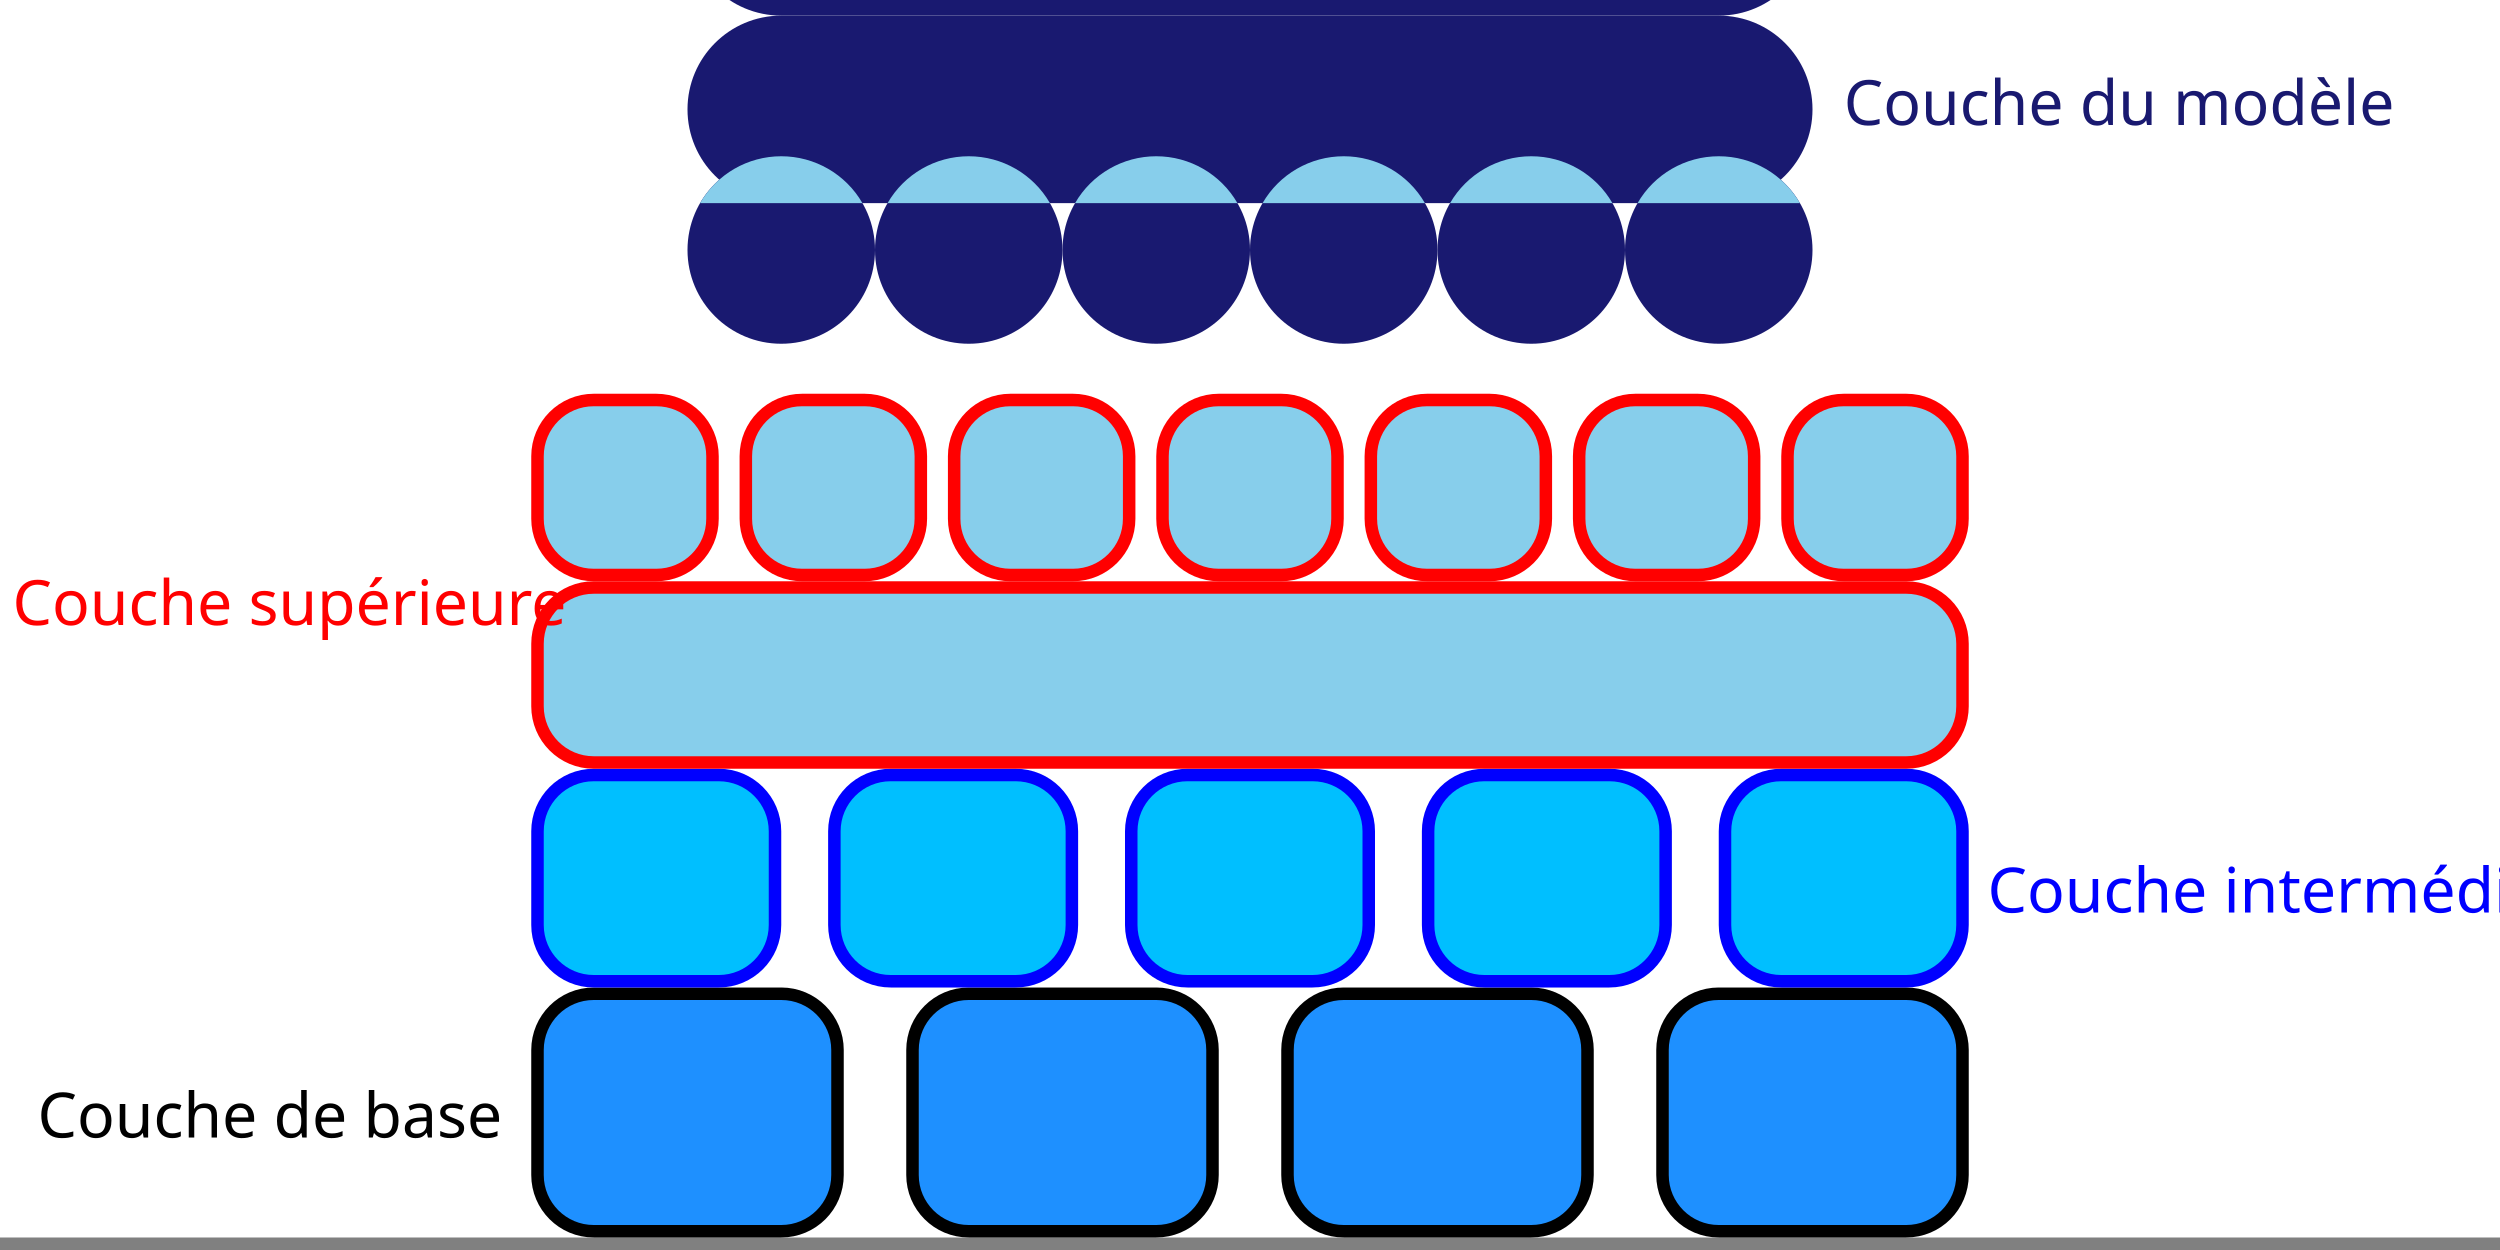
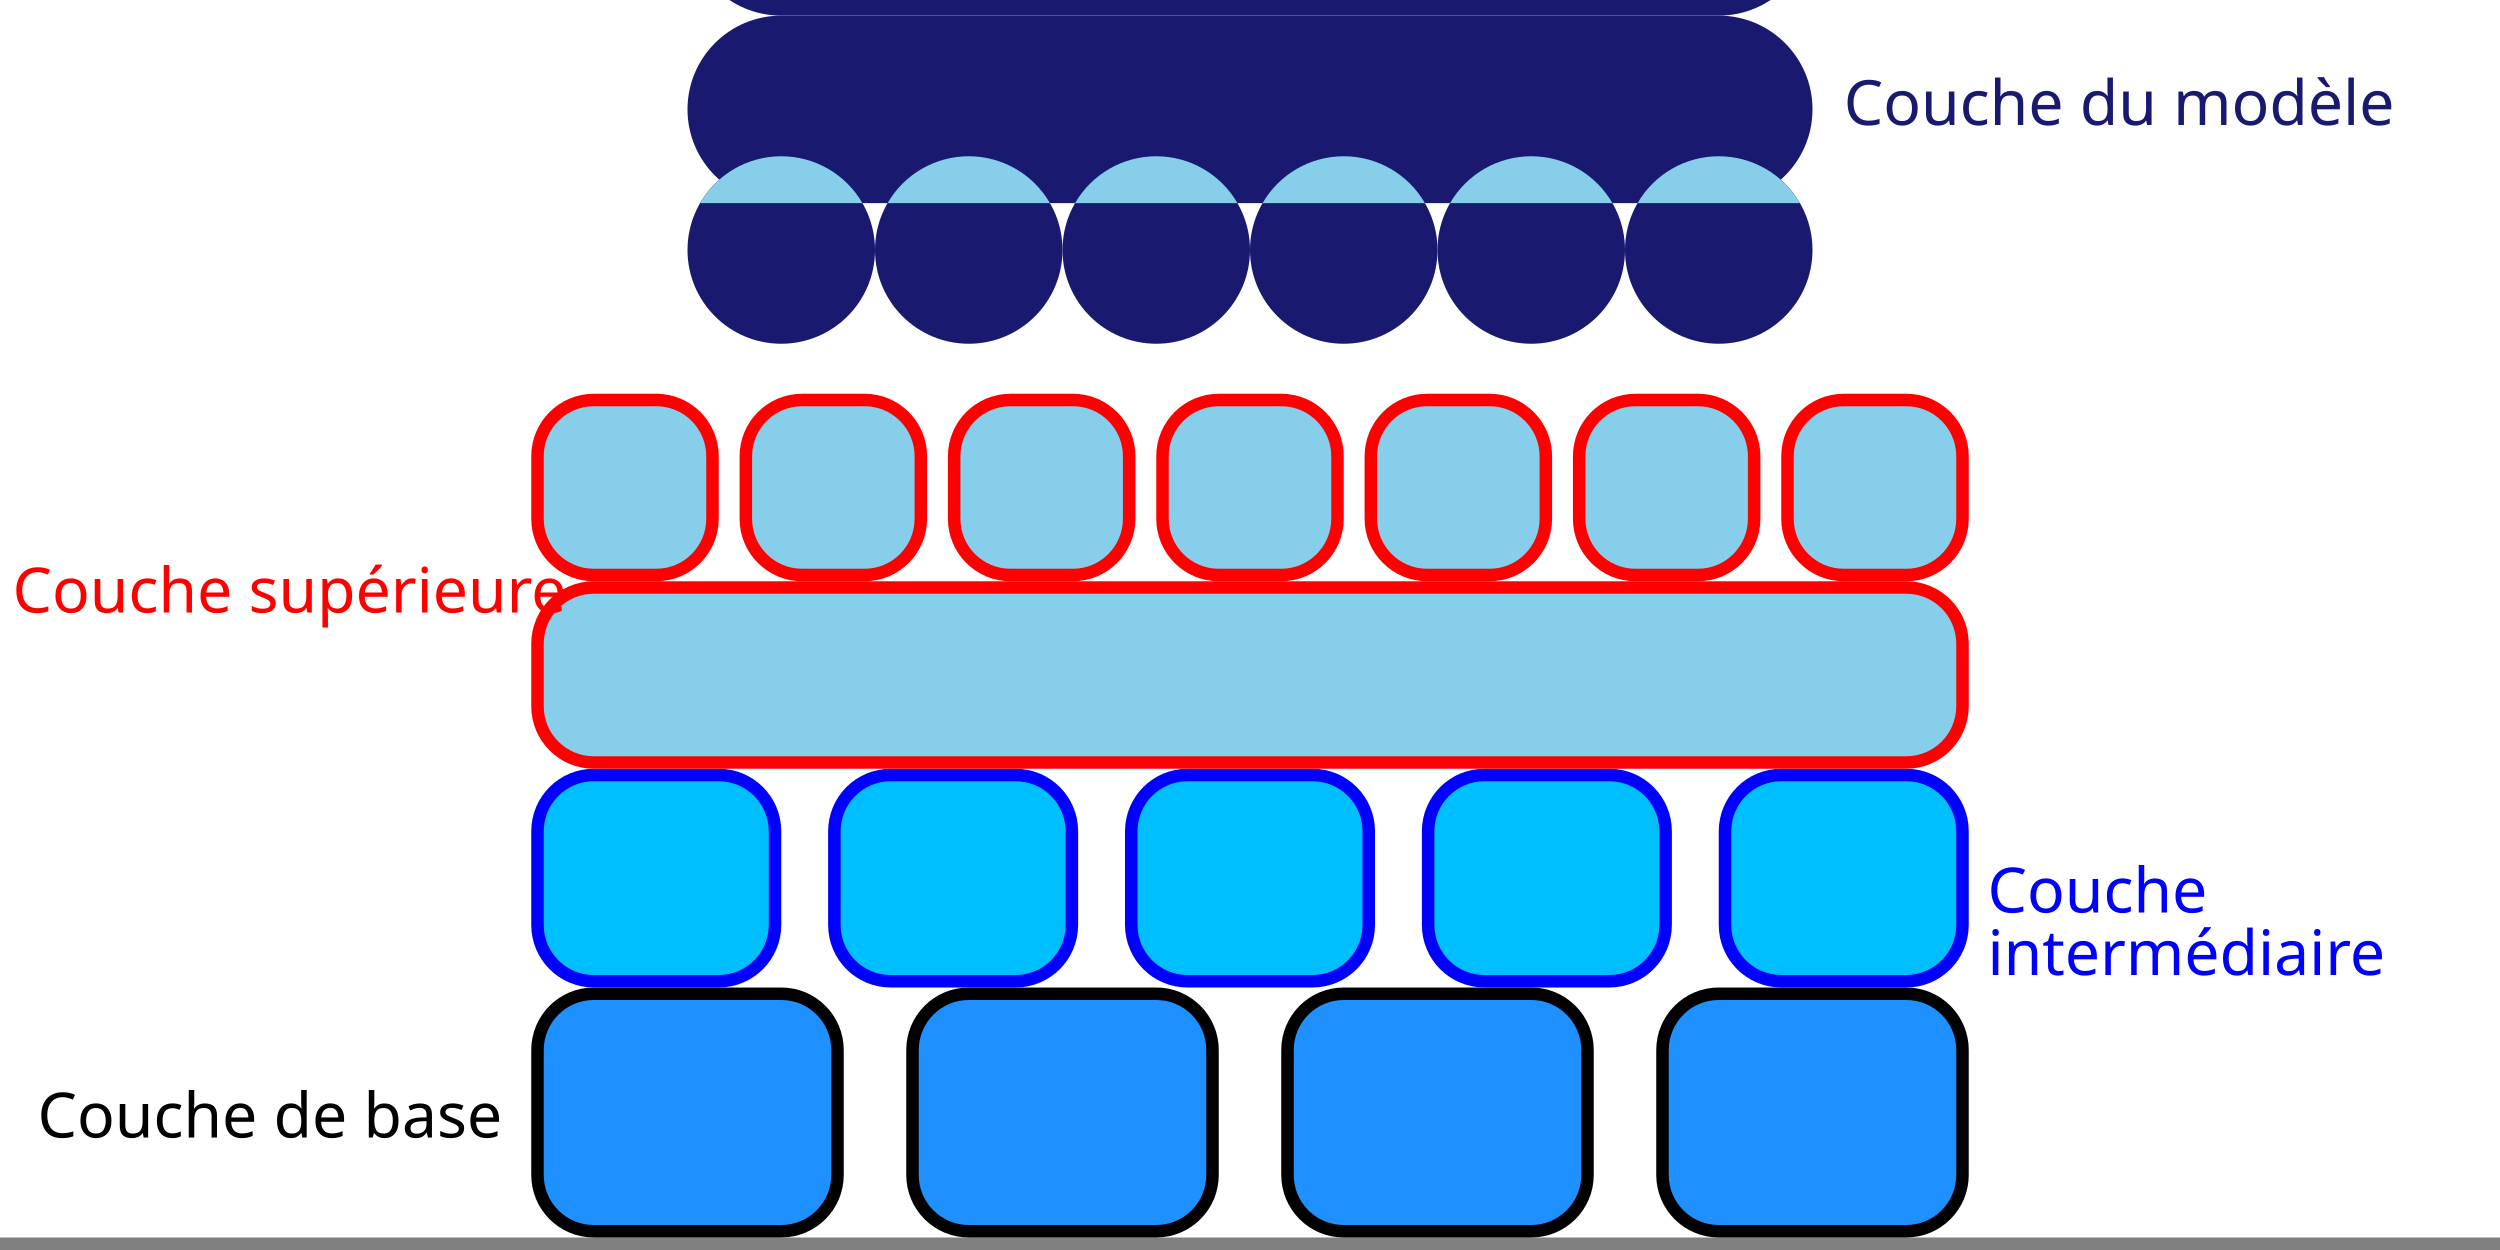
<svg xmlns="http://www.w3.org/2000/svg" width="2000" height="1000">
  <defs>
    <rect id="layer0" width="240" height="190" rx="45" ry="45" fill="dodgerblue" stroke="black" stroke-width="10" />
    <rect id="layer1" width="190" height="165" rx="45" ry="45" fill="deepskyblue" stroke="blue" stroke-width="10" />
    <rect id="layer2" width="140" height="140" rx="45" ry="45" fill="skyblue" stroke="red" stroke-width="10" />
    <g id="build0">
      <circle r="75" fill="midnightblue" />
      <path d="M64.95,-37.5 a75,75 0 0 0 -129.9,0 z" fill="skyblue" />
    </g>
  </defs>
  <rect x="0" y="990" width="2000" height="10" fill="grey" />
  <use href="#layer0" x="430" y="795" />
  <use href="#layer0" x="730" y="795" />
  <use href="#layer0" x="1030" y="795" />
  <use href="#layer0" x="1330" y="795" />
  <use href="#layer1" x="430" y="620" />
  <use href="#layer1" x="667.5" y="620" />
  <use href="#layer1" x="905" y="620" />
  <use href="#layer1" x="1142.5" y="620" />
  <use href="#layer1" x="1380" y="620" />
  <rect x="430" y="470" width="1140" height="140" rx="45" ry="45" fill="skyblue" stroke="red" stroke-width="10" />
  <use href="#layer2" x="430" y="320" />
  <use href="#layer2" x="596.67" y="320" />
  <use href="#layer2" x="763.33" y="320" />
  <use href="#layer2" x="930" y="320" />
  <use href="#layer2" x="1096.67" y="320" />
  <use href="#layer2" x="1263.33" y="320" />
  <use href="#layer2" x="1430" y="320" />
  <rect x="550" y="12.5" width="900" height="150" rx="75" ry="75" fill="midnightblue" />
  <rect x="550" y="-137.5" width="900" height="150" rx="75" ry="75" fill="midnightblue" />
  <use href="#build0" x="625" y="200" />
  <use href="#build0" x="775" y="200" />
  <use href="#build0" x="925" y="200" />
  <use href="#build0" x="1075" y="200" />
  <use href="#build0" x="1225" y="200" />
  <use href="#build0" x="1375" y="200" />
  <g font-family="sans-serif">
    <g font-size="50px">
      <text x="1475" y="100" fill="midnightblue">Couche du modèle</text>
-       <text x="10" y="500" fill="red">Couche supérieure</text>
-       <text x="1590" y="730" fill="blue">Couche intermédiaire</text>
+       <text x="10" y="490" fill="red">Couche supérieure</text>
+       <text x="1590" y="730" fill="blue">Couche</text>
+       <text x="1590" y="780" fill="blue">intermédiaire</text>
      <text x="30" y="910">Couche de base</text>
    </g>
  </g>
</svg>
